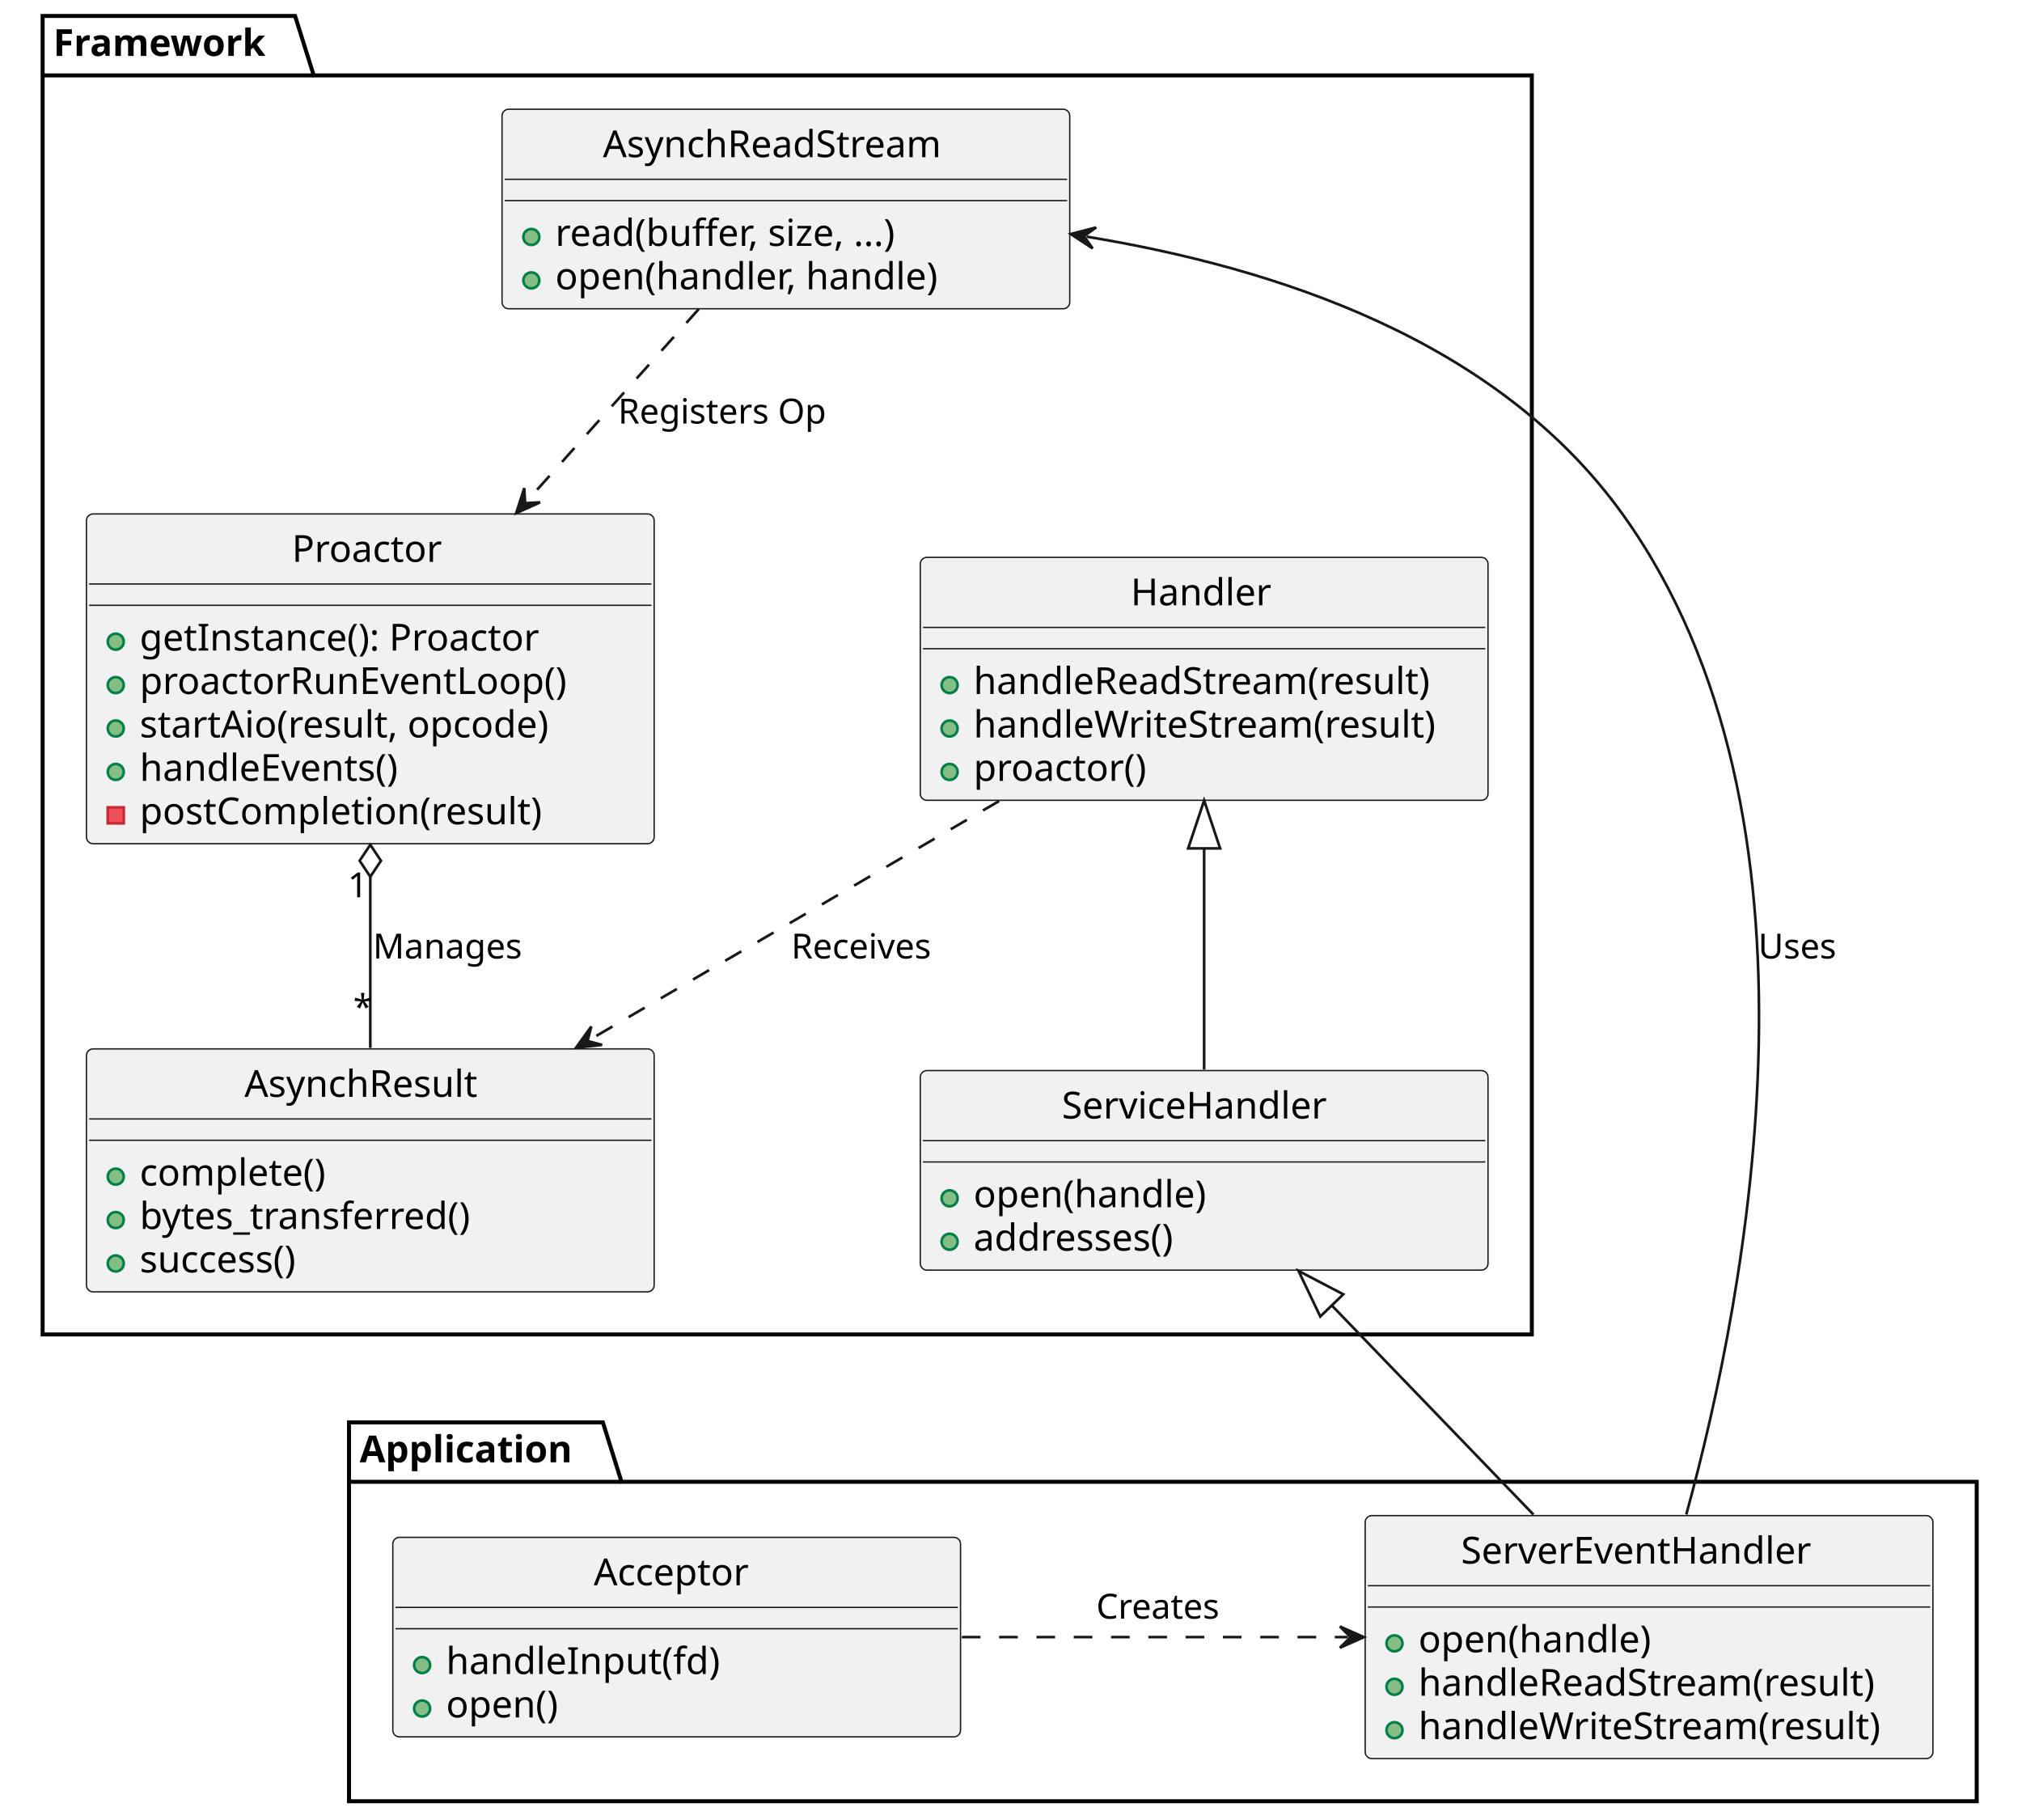
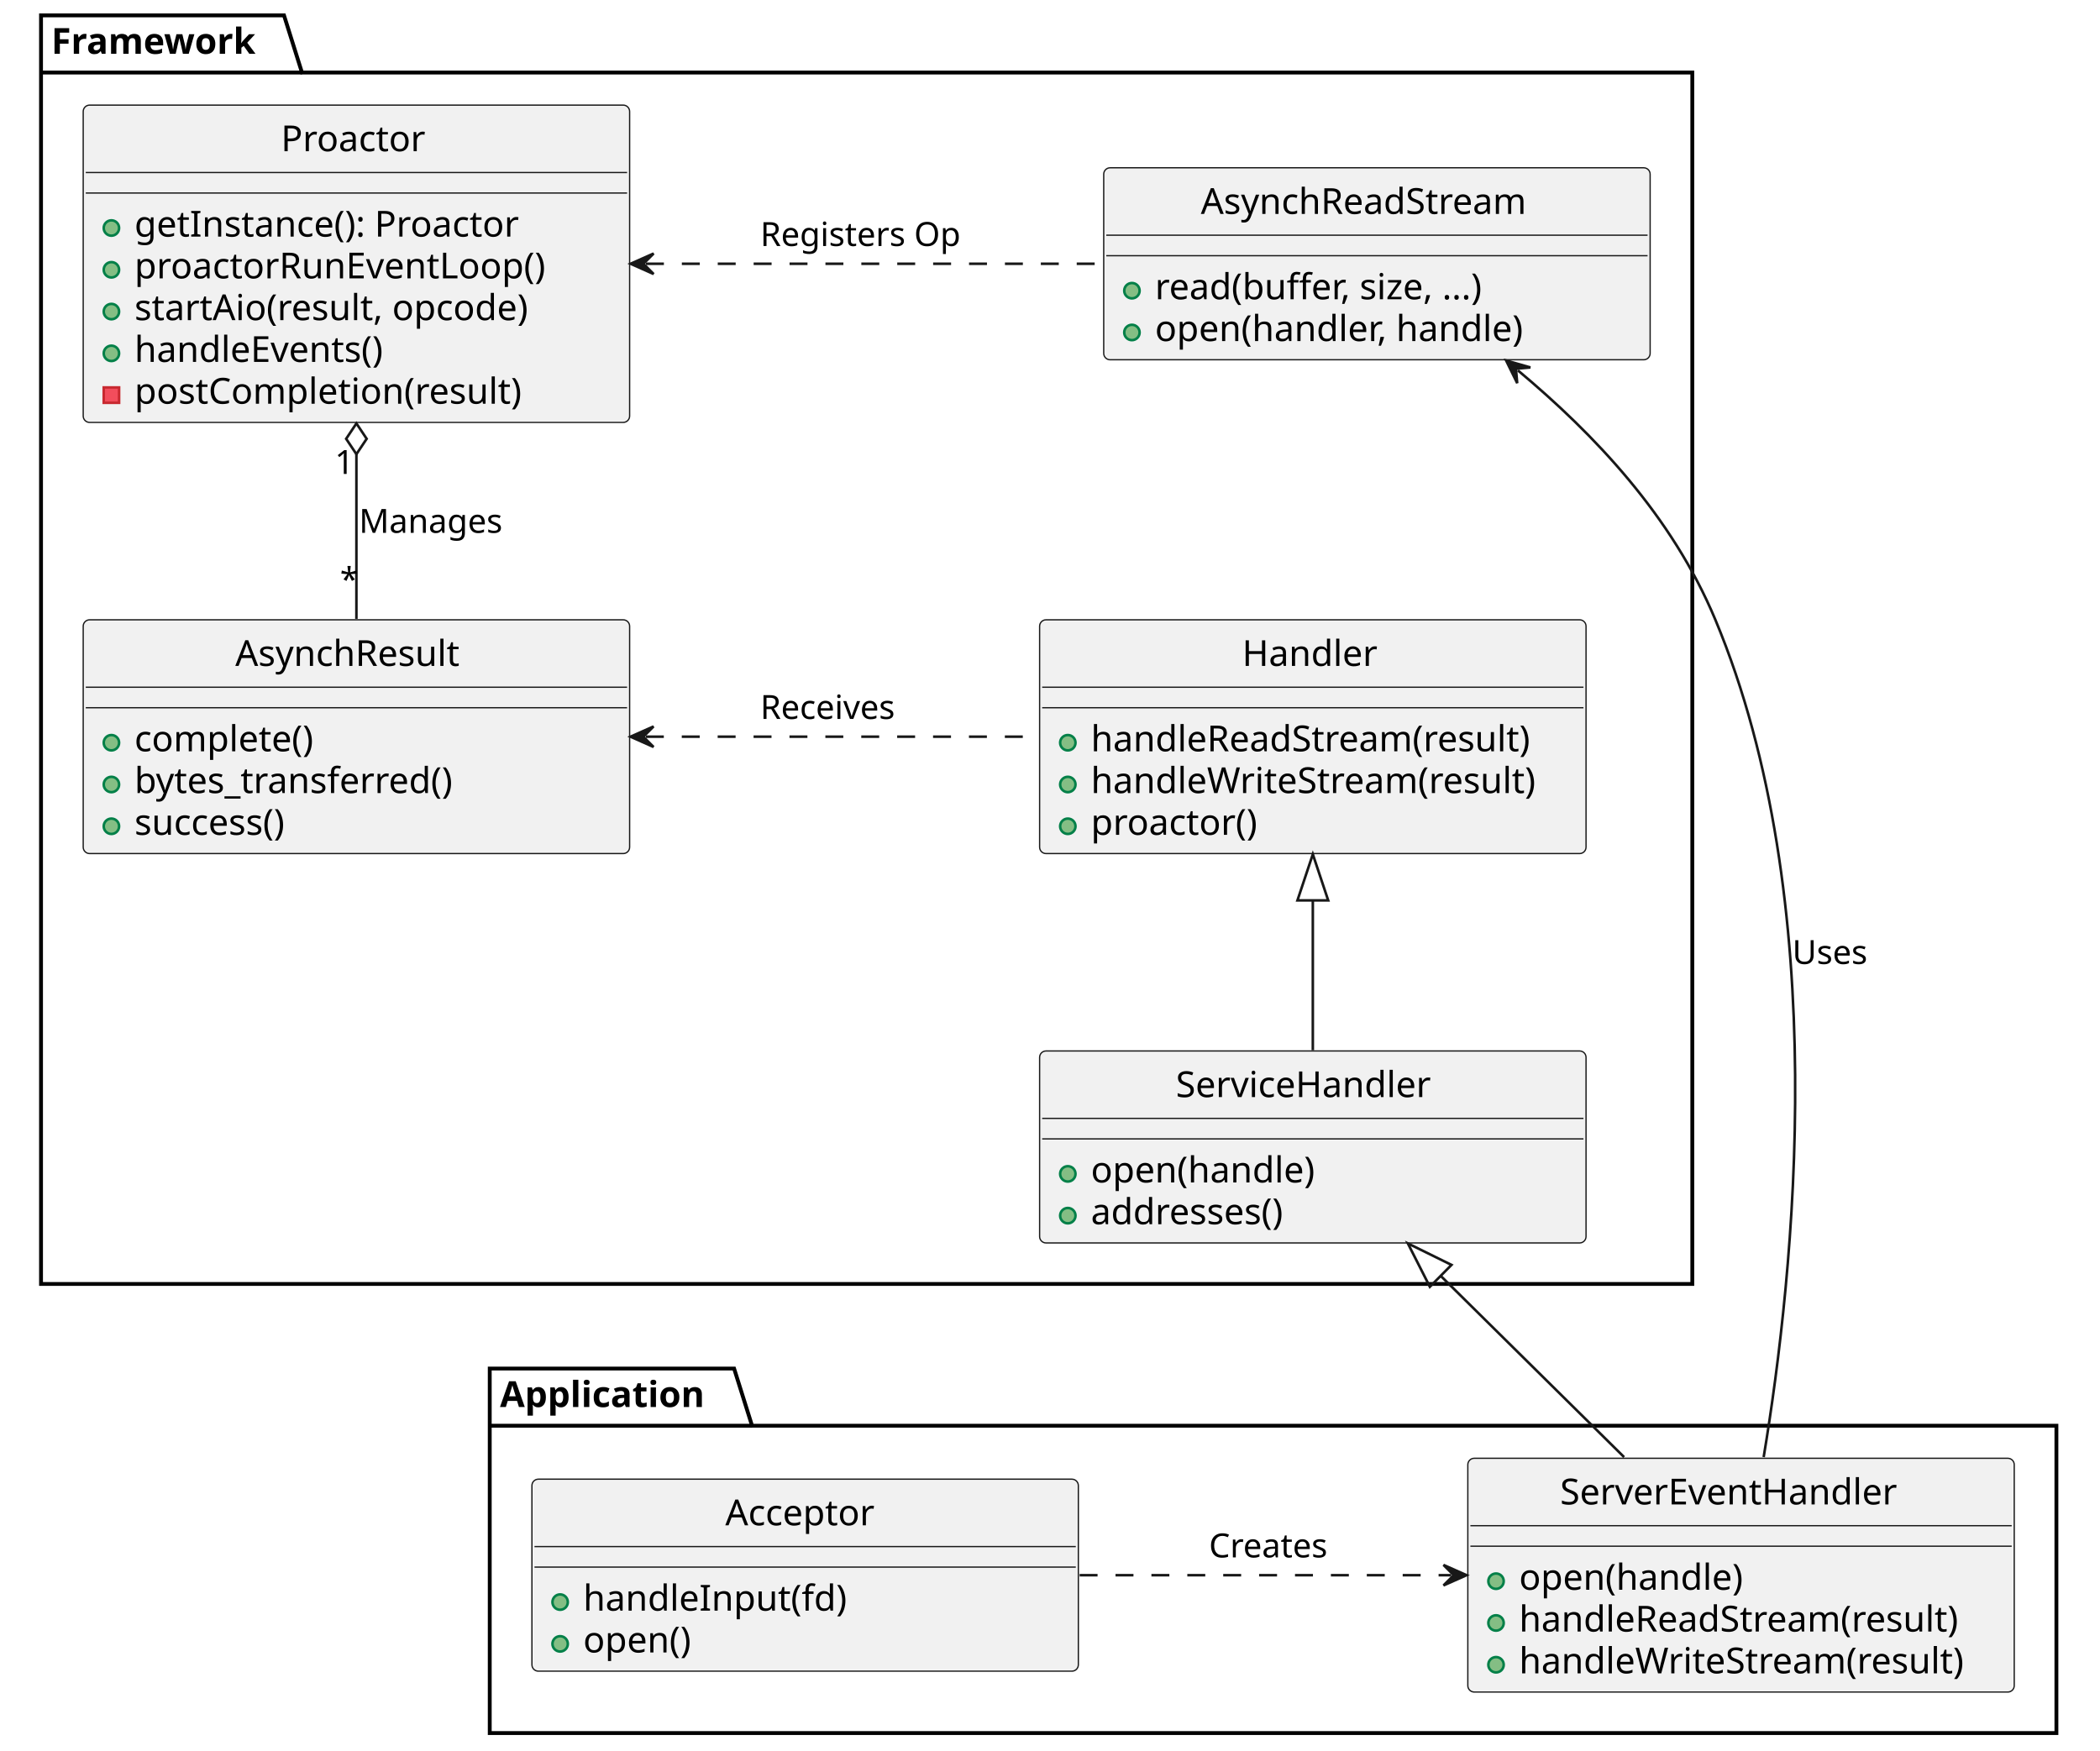
- <svg xmlns="http://www.w3.org/2000/svg" contentStyleType="text/css" data-diagram-type="CLASS" height="683px" preserveAspectRatio="none" style="width:759px;height:683px;background:#FFFFFF;" version="1.1" viewBox="0 0 759 683" width="759px" zoomAndPan="magnify">
+ <svg xmlns="http://www.w3.org/2000/svg" contentStyleType="text/css" data-diagram-type="CLASS" height="683px" preserveAspectRatio="none" style="width:819px;height:683px;background:#FFFFFF;" version="1.1" viewBox="0 0 819 683" width="819px" zoomAndPan="magnify">
  <defs />
  <g>
    <g class="cluster" data-qualified-name="Framework" data-source-line="10" id="ent0002">
-       <polygon fill="none" points="16,6,110.765,6,117.765,28.297,575,28.297,575,500.86,16,500.86,16,6" style="stroke:#000000;stroke-width:1.5;" />
+       <polygon fill="none" points="16,6,110.765,6,117.765,28.297,660,28.297,660,500.86,16,500.86,16,6" style="stroke:#000000;stroke-width:1.5;" />
      <line style="stroke:#000000;stroke-width:1.5;" x1="16" x2="117.765" y1="28.297" y2="28.297" />
      <text fill="#000000" font-family="sans-serif" font-size="14" font-weight="bold" lengthAdjust="spacing" textLength="88.765" x="20" y="20.995">Framework</text>
    </g>
    <g class="cluster" data-qualified-name="Application" data-source-line="43" id="ent0008">
-       <polygon fill="none" points="131,533.86,226.298,533.86,233.298,556.157,742,556.157,742,676.05,131,676.05,131,533.86" style="stroke:#000000;stroke-width:1.5;" />
-       <line style="stroke:#000000;stroke-width:1.5;" x1="131" x2="233.298" y1="556.157" y2="556.157" />
-       <text fill="#000000" font-family="sans-serif" font-size="14" font-weight="bold" lengthAdjust="spacing" textLength="89.298" x="135" y="548.855">Application</text>
+       <polygon fill="none" points="191,533.86,286.298,533.86,293.298,556.157,802,556.157,802,676.05,191,676.05,191,533.86" style="stroke:#000000;stroke-width:1.5;" />
+       <line style="stroke:#000000;stroke-width:1.5;" x1="191" x2="293.298" y1="556.157" y2="556.157" />
+       <text fill="#000000" font-family="sans-serif" font-size="14" font-weight="bold" lengthAdjust="spacing" textLength="89.298" x="195" y="548.855">Application</text>
    </g>
    <g class="entity" data-qualified-name="Framework.Proactor" data-source-line="11" id="ent0003">
-       <rect fill="#F1F1F1" height="123.781" rx="2.5" ry="2.5" style="stroke:#181818;stroke-width:0.5;" width="213.106" x="32.45" y="192.89" />
-       <text fill="#000000" font-family="sans-serif" font-size="14" lengthAdjust="spacing" textLength="58.851" x="109.578" y="210.885">Proactor</text>
-       <line style="stroke:#181818;stroke-width:0.5;" x1="33.45" x2="244.556" y1="219.187" y2="219.187" />
-       <line style="stroke:#181818;stroke-width:0.5;" x1="33.45" x2="244.556" y1="227.187" y2="227.187" />
+       <rect fill="#F1F1F1" height="123.781" rx="2.5" ry="2.5" style="stroke:#181818;stroke-width:0.5;" width="213.106" x="32.45" y="41" />
+       <text fill="#000000" font-family="sans-serif" font-size="14" lengthAdjust="spacing" textLength="58.851" x="109.578" y="58.995">Proactor</text>
+       <line style="stroke:#181818;stroke-width:0.5;" x1="33.45" x2="244.556" y1="67.297" y2="67.297" />
+       <line style="stroke:#181818;stroke-width:0.5;" x1="33.45" x2="244.556" y1="75.297" y2="75.297" />
      <g data-visibility-modifier="PUBLIC_METHOD">
-         <ellipse cx="43.45" cy="240.835" fill="#84BE84" rx="3" ry="3" style="stroke:#038048;stroke-width:1;" />
+         <ellipse cx="43.45" cy="88.945" fill="#84BE84" rx="3" ry="3" style="stroke:#038048;stroke-width:1;" />
      </g>
-       <text fill="#000000" font-family="sans-serif" font-size="14" lengthAdjust="spacing" textLength="161.478" x="52.45" y="244.182">getInstance(): Proactor</text>
+       <text fill="#000000" font-family="sans-serif" font-size="14" lengthAdjust="spacing" textLength="161.478" x="52.45" y="92.292">getInstance(): Proactor</text>
      <g data-visibility-modifier="PUBLIC_METHOD">
-         <ellipse cx="43.45" cy="257.132" fill="#84BE84" rx="3" ry="3" style="stroke:#038048;stroke-width:1;" />
+         <ellipse cx="43.45" cy="105.242" fill="#84BE84" rx="3" ry="3" style="stroke:#038048;stroke-width:1;" />
      </g>
-       <text fill="#000000" font-family="sans-serif" font-size="14" lengthAdjust="spacing" textLength="171.616" x="52.45" y="260.479">proactorRunEventLoop()</text>
+       <text fill="#000000" font-family="sans-serif" font-size="14" lengthAdjust="spacing" textLength="171.616" x="52.45" y="108.589">proactorRunEventLoop()</text>
      <g data-visibility-modifier="PUBLIC_METHOD">
-         <ellipse cx="43.45" cy="273.429" fill="#84BE84" rx="3" ry="3" style="stroke:#038048;stroke-width:1;" />
+         <ellipse cx="43.45" cy="121.539" fill="#84BE84" rx="3" ry="3" style="stroke:#038048;stroke-width:1;" />
      </g>
-       <text fill="#000000" font-family="sans-serif" font-size="14" lengthAdjust="spacing" textLength="165.594" x="52.45" y="276.776">startAio(result, opcode)</text>
+       <text fill="#000000" font-family="sans-serif" font-size="14" lengthAdjust="spacing" textLength="165.594" x="52.45" y="124.886">startAio(result, opcode)</text>
      <g data-visibility-modifier="PUBLIC_METHOD">
-         <ellipse cx="43.45" cy="289.726" fill="#84BE84" rx="3" ry="3" style="stroke:#038048;stroke-width:1;" />
+         <ellipse cx="43.45" cy="137.836" fill="#84BE84" rx="3" ry="3" style="stroke:#038048;stroke-width:1;" />
      </g>
-       <text fill="#000000" font-family="sans-serif" font-size="14" lengthAdjust="spacing" textLength="106.039" x="52.45" y="293.073">handleEvents()</text>
+       <text fill="#000000" font-family="sans-serif" font-size="14" lengthAdjust="spacing" textLength="106.039" x="52.45" y="141.183">handleEvents()</text>
      <g data-visibility-modifier="PRIVATE_METHOD">
-         <rect fill="#F24D5C" height="6" style="stroke:#C82930;stroke-width:1;" width="6" x="40.45" y="303.023" />
+         <rect fill="#F24D5C" height="6" style="stroke:#C82930;stroke-width:1;" width="6" x="40.45" y="151.133" />
      </g>
-       <text fill="#000000" font-family="sans-serif" font-size="14" lengthAdjust="spacing" textLength="161.26" x="52.45" y="309.37">postCompletion(result)</text>
+       <text fill="#000000" font-family="sans-serif" font-size="14" lengthAdjust="spacing" textLength="161.26" x="52.45" y="157.48">postCompletion(result)</text>
    </g>
    <g class="entity" data-qualified-name="Framework.Handler" data-source-line="19" id="ent0004">
-       <rect fill="#F1F1F1" height="91.188" rx="2.5" ry="2.5" style="stroke:#181818;stroke-width:0.5;" width="213.106" x="345.45" y="209.19" />
-       <text fill="#000000" font-family="sans-serif" font-size="14" lengthAdjust="spacing" textLength="55.125" x="424.441" y="227.185">Handler</text>
-       <line style="stroke:#181818;stroke-width:0.5;" x1="346.45" x2="557.556" y1="235.487" y2="235.487" />
-       <line style="stroke:#181818;stroke-width:0.5;" x1="346.45" x2="557.556" y1="243.487" y2="243.487" />
+       <rect fill="#F1F1F1" height="91.188" rx="2.5" ry="2.5" style="stroke:#181818;stroke-width:0.5;" width="213.106" x="405.45" y="241.78" />
+       <text fill="#000000" font-family="sans-serif" font-size="14" lengthAdjust="spacing" textLength="55.125" x="484.441" y="259.775">Handler</text>
+       <line style="stroke:#181818;stroke-width:0.5;" x1="406.45" x2="617.556" y1="268.077" y2="268.077" />
+       <line style="stroke:#181818;stroke-width:0.5;" x1="406.45" x2="617.556" y1="276.077" y2="276.077" />
      <g data-visibility-modifier="PUBLIC_METHOD">
-         <ellipse cx="356.45" cy="257.135" fill="#84BE84" rx="3" ry="3" style="stroke:#038048;stroke-width:1;" />
+         <ellipse cx="416.45" cy="289.725" fill="#84BE84" rx="3" ry="3" style="stroke:#038048;stroke-width:1;" />
      </g>
-       <text fill="#000000" font-family="sans-serif" font-size="14" lengthAdjust="spacing" textLength="185.322" x="365.45" y="260.482">handleReadStream(result)</text>
+       <text fill="#000000" font-family="sans-serif" font-size="14" lengthAdjust="spacing" textLength="185.322" x="425.45" y="293.072">handleReadStream(result)</text>
      <g data-visibility-modifier="PUBLIC_METHOD">
-         <ellipse cx="356.45" cy="273.432" fill="#84BE84" rx="3" ry="3" style="stroke:#038048;stroke-width:1;" />
+         <ellipse cx="416.45" cy="306.022" fill="#84BE84" rx="3" ry="3" style="stroke:#038048;stroke-width:1;" />
      </g>
-       <text fill="#000000" font-family="sans-serif" font-size="14" lengthAdjust="spacing" textLength="187.106" x="365.45" y="276.779">handleWriteStream(result)</text>
+       <text fill="#000000" font-family="sans-serif" font-size="14" lengthAdjust="spacing" textLength="187.106" x="425.45" y="309.369">handleWriteStream(result)</text>
      <g data-visibility-modifier="PUBLIC_METHOD">
-         <ellipse cx="356.45" cy="289.729" fill="#84BE84" rx="3" ry="3" style="stroke:#038048;stroke-width:1;" />
+         <ellipse cx="416.45" cy="322.319" fill="#84BE84" rx="3" ry="3" style="stroke:#038048;stroke-width:1;" />
      </g>
-       <text fill="#000000" font-family="sans-serif" font-size="14" lengthAdjust="spacing" textLength="70.219" x="365.45" y="293.076">proactor()</text>
+       <text fill="#000000" font-family="sans-serif" font-size="14" lengthAdjust="spacing" textLength="70.219" x="425.45" y="325.666">proactor()</text>
    </g>
    <g class="entity" data-qualified-name="Framework.ServiceHandler" data-source-line="25" id="ent0005">
-       <rect fill="#F1F1F1" height="74.891" rx="2.5" ry="2.5" style="stroke:#181818;stroke-width:0.5;" width="213.106" x="345.45" y="401.82" />
-       <text fill="#000000" font-family="sans-serif" font-size="14" lengthAdjust="spacing" textLength="106.866" x="398.57" y="419.815">ServiceHandler</text>
-       <line style="stroke:#181818;stroke-width:0.5;" x1="346.45" x2="557.556" y1="428.117" y2="428.117" />
-       <line style="stroke:#181818;stroke-width:0.5;" x1="346.45" x2="557.556" y1="436.117" y2="436.117" />
+       <rect fill="#F1F1F1" height="74.891" rx="2.5" ry="2.5" style="stroke:#181818;stroke-width:0.5;" width="213.106" x="405.45" y="409.97" />
+       <text fill="#000000" font-family="sans-serif" font-size="14" lengthAdjust="spacing" textLength="106.866" x="458.57" y="427.965">ServiceHandler</text>
+       <line style="stroke:#181818;stroke-width:0.5;" x1="406.45" x2="617.556" y1="436.267" y2="436.267" />
+       <line style="stroke:#181818;stroke-width:0.5;" x1="406.45" x2="617.556" y1="444.267" y2="444.267" />
      <g data-visibility-modifier="PUBLIC_METHOD">
-         <ellipse cx="356.45" cy="449.765" fill="#84BE84" rx="3" ry="3" style="stroke:#038048;stroke-width:1;" />
+         <ellipse cx="416.45" cy="457.915" fill="#84BE84" rx="3" ry="3" style="stroke:#038048;stroke-width:1;" />
      </g>
-       <text fill="#000000" font-family="sans-serif" font-size="14" lengthAdjust="spacing" textLength="93.577" x="365.45" y="453.112">open(handle)</text>
+       <text fill="#000000" font-family="sans-serif" font-size="14" lengthAdjust="spacing" textLength="93.577" x="425.45" y="461.262">open(handle)</text>
      <g data-visibility-modifier="PUBLIC_METHOD">
-         <ellipse cx="356.45" cy="466.062" fill="#84BE84" rx="3" ry="3" style="stroke:#038048;stroke-width:1;" />
+         <ellipse cx="416.45" cy="474.212" fill="#84BE84" rx="3" ry="3" style="stroke:#038048;stroke-width:1;" />
      </g>
-       <text fill="#000000" font-family="sans-serif" font-size="14" lengthAdjust="spacing" textLength="82.141" x="365.45" y="469.409">addresses()</text>
+       <text fill="#000000" font-family="sans-serif" font-size="14" lengthAdjust="spacing" textLength="82.141" x="425.45" y="477.559">addresses()</text>
    </g>
    <g class="entity" data-qualified-name="Framework.AsynchResult" data-source-line="30" id="ent0006">
-       <rect fill="#F1F1F1" height="91.188" rx="2.5" ry="2.5" style="stroke:#181818;stroke-width:0.5;" width="213.106" x="32.45" y="393.68" />
-       <text fill="#000000" font-family="sans-serif" font-size="14" lengthAdjust="spacing" textLength="94.486" x="91.76" y="411.675">AsynchResult</text>
-       <line style="stroke:#181818;stroke-width:0.5;" x1="33.45" x2="244.556" y1="419.977" y2="419.977" />
-       <line style="stroke:#181818;stroke-width:0.5;" x1="33.45" x2="244.556" y1="427.977" y2="427.977" />
+       <rect fill="#F1F1F1" height="91.188" rx="2.5" ry="2.5" style="stroke:#181818;stroke-width:0.5;" width="213.106" x="32.45" y="241.78" />
+       <text fill="#000000" font-family="sans-serif" font-size="14" lengthAdjust="spacing" textLength="94.486" x="91.76" y="259.775">AsynchResult</text>
+       <line style="stroke:#181818;stroke-width:0.5;" x1="33.45" x2="244.556" y1="268.077" y2="268.077" />
+       <line style="stroke:#181818;stroke-width:0.5;" x1="33.45" x2="244.556" y1="276.077" y2="276.077" />
      <g data-visibility-modifier="PUBLIC_METHOD">
-         <ellipse cx="43.45" cy="441.625" fill="#84BE84" rx="3" ry="3" style="stroke:#038048;stroke-width:1;" />
+         <ellipse cx="43.45" cy="289.725" fill="#84BE84" rx="3" ry="3" style="stroke:#038048;stroke-width:1;" />
      </g>
-       <text fill="#000000" font-family="sans-serif" font-size="14" lengthAdjust="spacing" textLength="76.316" x="52.45" y="444.972">complete()</text>
+       <text fill="#000000" font-family="sans-serif" font-size="14" lengthAdjust="spacing" textLength="76.316" x="52.45" y="293.072">complete()</text>
      <g data-visibility-modifier="PUBLIC_METHOD">
-         <ellipse cx="43.45" cy="457.922" fill="#84BE84" rx="3" ry="3" style="stroke:#038048;stroke-width:1;" />
+         <ellipse cx="43.45" cy="306.022" fill="#84BE84" rx="3" ry="3" style="stroke:#038048;stroke-width:1;" />
      </g>
-       <text fill="#000000" font-family="sans-serif" font-size="14" lengthAdjust="spacing" textLength="135.037" x="52.45" y="461.269">bytes_transferred()</text>
+       <text fill="#000000" font-family="sans-serif" font-size="14" lengthAdjust="spacing" textLength="135.037" x="52.45" y="309.369">bytes_transferred()</text>
      <g data-visibility-modifier="PUBLIC_METHOD">
-         <ellipse cx="43.45" cy="474.219" fill="#84BE84" rx="3" ry="3" style="stroke:#038048;stroke-width:1;" />
+         <ellipse cx="43.45" cy="322.319" fill="#84BE84" rx="3" ry="3" style="stroke:#038048;stroke-width:1;" />
      </g>
-       <text fill="#000000" font-family="sans-serif" font-size="14" lengthAdjust="spacing" textLength="65.686" x="52.45" y="477.566">success()</text>
+       <text fill="#000000" font-family="sans-serif" font-size="14" lengthAdjust="spacing" textLength="65.686" x="52.45" y="325.666">success()</text>
    </g>
    <g class="entity" data-qualified-name="Framework.AsynchReadStream" data-source-line="36" id="ent0007">
-       <rect fill="#F1F1F1" height="74.891" rx="2.5" ry="2.5" style="stroke:#181818;stroke-width:0.5;" width="213.106" x="188.45" y="41" />
-       <text fill="#000000" font-family="sans-serif" font-size="14" lengthAdjust="spacing" textLength="137.368" x="226.319" y="58.995">AsynchReadStream</text>
-       <line style="stroke:#181818;stroke-width:0.5;" x1="189.45" x2="400.556" y1="67.297" y2="67.297" />
-       <line style="stroke:#181818;stroke-width:0.5;" x1="189.45" x2="400.556" y1="75.297" y2="75.297" />
+       <rect fill="#F1F1F1" height="74.891" rx="2.5" ry="2.5" style="stroke:#181818;stroke-width:0.5;" width="213.106" x="430.45" y="65.45" />
+       <text fill="#000000" font-family="sans-serif" font-size="14" lengthAdjust="spacing" textLength="137.368" x="468.319" y="83.445">AsynchReadStream</text>
+       <line style="stroke:#181818;stroke-width:0.5;" x1="431.45" x2="642.556" y1="91.747" y2="91.747" />
+       <line style="stroke:#181818;stroke-width:0.5;" x1="431.45" x2="642.556" y1="99.747" y2="99.747" />
      <g data-visibility-modifier="PUBLIC_METHOD">
-         <ellipse cx="199.45" cy="88.945" fill="#84BE84" rx="3" ry="3" style="stroke:#038048;stroke-width:1;" />
+         <ellipse cx="441.45" cy="113.395" fill="#84BE84" rx="3" ry="3" style="stroke:#038048;stroke-width:1;" />
      </g>
-       <text fill="#000000" font-family="sans-serif" font-size="14" lengthAdjust="spacing" textLength="143.042" x="208.45" y="92.292">read(buffer, size, ...)</text>
+       <text fill="#000000" font-family="sans-serif" font-size="14" lengthAdjust="spacing" textLength="143.042" x="450.45" y="116.742">read(buffer, size, ...)</text>
      <g data-visibility-modifier="PUBLIC_METHOD">
-         <ellipse cx="199.45" cy="105.242" fill="#84BE84" rx="3" ry="3" style="stroke:#038048;stroke-width:1;" />
+         <ellipse cx="441.45" cy="129.692" fill="#84BE84" rx="3" ry="3" style="stroke:#038048;stroke-width:1;" />
      </g>
-       <text fill="#000000" font-family="sans-serif" font-size="14" lengthAdjust="spacing" textLength="155.948" x="208.45" y="108.589">open(handler, handle)</text>
+       <text fill="#000000" font-family="sans-serif" font-size="14" lengthAdjust="spacing" textLength="155.948" x="450.45" y="133.039">open(handler, handle)</text>
    </g>
    <g class="entity" data-qualified-name="Application.Acceptor" data-source-line="44" id="ent0009">
-       <rect fill="#F1F1F1" height="74.891" rx="2.5" ry="2.5" style="stroke:#181818;stroke-width:0.5;" width="213.106" x="147.45" y="577.01" />
-       <text fill="#000000" font-family="sans-serif" font-size="14" lengthAdjust="spacing" textLength="62.282" x="222.862" y="595.005">Acceptor</text>
-       <line style="stroke:#181818;stroke-width:0.5;" x1="148.45" x2="359.556" y1="603.307" y2="603.307" />
-       <line style="stroke:#181818;stroke-width:0.5;" x1="148.45" x2="359.556" y1="611.307" y2="611.307" />
+       <rect fill="#F1F1F1" height="74.891" rx="2.5" ry="2.5" style="stroke:#181818;stroke-width:0.5;" width="213.106" x="207.45" y="577.01" />
+       <text fill="#000000" font-family="sans-serif" font-size="14" lengthAdjust="spacing" textLength="62.282" x="282.862" y="595.005">Acceptor</text>
+       <line style="stroke:#181818;stroke-width:0.5;" x1="208.45" x2="419.556" y1="603.307" y2="603.307" />
+       <line style="stroke:#181818;stroke-width:0.5;" x1="208.45" x2="419.556" y1="611.307" y2="611.307" />
      <g data-visibility-modifier="PUBLIC_METHOD">
-         <ellipse cx="158.45" cy="624.955" fill="#84BE84" rx="3" ry="3" style="stroke:#038048;stroke-width:1;" />
+         <ellipse cx="218.45" cy="624.955" fill="#84BE84" rx="3" ry="3" style="stroke:#038048;stroke-width:1;" />
      </g>
-       <text fill="#000000" font-family="sans-serif" font-size="14" lengthAdjust="spacing" textLength="108.705" x="167.45" y="628.302">handleInput(fd)</text>
+       <text fill="#000000" font-family="sans-serif" font-size="14" lengthAdjust="spacing" textLength="108.705" x="227.45" y="628.302">handleInput(fd)</text>
      <g data-visibility-modifier="PUBLIC_METHOD">
-         <ellipse cx="158.45" cy="641.252" fill="#84BE84" rx="3" ry="3" style="stroke:#038048;stroke-width:1;" />
+         <ellipse cx="218.45" cy="641.252" fill="#84BE84" rx="3" ry="3" style="stroke:#038048;stroke-width:1;" />
      </g>
-       <text fill="#000000" font-family="sans-serif" font-size="14" lengthAdjust="spacing" textLength="45.862" x="167.45" y="644.599">open()</text>
+       <text fill="#000000" font-family="sans-serif" font-size="14" lengthAdjust="spacing" textLength="45.862" x="227.45" y="644.599">open()</text>
    </g>
    <g class="entity" data-qualified-name="Application.ServerEventHandler" data-source-line="49" id="ent0010">
-       <rect fill="#F1F1F1" height="91.188" rx="2.5" ry="2.5" style="stroke:#181818;stroke-width:0.5;" width="213.106" x="512.45" y="568.86" />
-       <text fill="#000000" font-family="sans-serif" font-size="14" lengthAdjust="spacing" textLength="141.142" x="548.432" y="586.855">ServerEventHandler</text>
-       <line style="stroke:#181818;stroke-width:0.5;" x1="513.45" x2="724.556" y1="595.157" y2="595.157" />
-       <line style="stroke:#181818;stroke-width:0.5;" x1="513.45" x2="724.556" y1="603.157" y2="603.157" />
+       <rect fill="#F1F1F1" height="91.188" rx="2.5" ry="2.5" style="stroke:#181818;stroke-width:0.5;" width="213.106" x="572.45" y="568.86" />
+       <text fill="#000000" font-family="sans-serif" font-size="14" lengthAdjust="spacing" textLength="141.142" x="608.432" y="586.855">ServerEventHandler</text>
+       <line style="stroke:#181818;stroke-width:0.5;" x1="573.45" x2="784.556" y1="595.157" y2="595.157" />
+       <line style="stroke:#181818;stroke-width:0.5;" x1="573.45" x2="784.556" y1="603.157" y2="603.157" />
      <g data-visibility-modifier="PUBLIC_METHOD">
-         <ellipse cx="523.45" cy="616.805" fill="#84BE84" rx="3" ry="3" style="stroke:#038048;stroke-width:1;" />
+         <ellipse cx="583.45" cy="616.805" fill="#84BE84" rx="3" ry="3" style="stroke:#038048;stroke-width:1;" />
      </g>
-       <text fill="#000000" font-family="sans-serif" font-size="14" lengthAdjust="spacing" textLength="93.577" x="532.45" y="620.152">open(handle)</text>
+       <text fill="#000000" font-family="sans-serif" font-size="14" lengthAdjust="spacing" textLength="93.577" x="592.45" y="620.152">open(handle)</text>
      <g data-visibility-modifier="PUBLIC_METHOD">
-         <ellipse cx="523.45" cy="633.102" fill="#84BE84" rx="3" ry="3" style="stroke:#038048;stroke-width:1;" />
+         <ellipse cx="583.45" cy="633.102" fill="#84BE84" rx="3" ry="3" style="stroke:#038048;stroke-width:1;" />
      </g>
-       <text fill="#000000" font-family="sans-serif" font-size="14" lengthAdjust="spacing" textLength="185.322" x="532.45" y="636.449">handleReadStream(result)</text>
+       <text fill="#000000" font-family="sans-serif" font-size="14" lengthAdjust="spacing" textLength="185.322" x="592.45" y="636.449">handleReadStream(result)</text>
      <g data-visibility-modifier="PUBLIC_METHOD">
-         <ellipse cx="523.45" cy="649.399" fill="#84BE84" rx="3" ry="3" style="stroke:#038048;stroke-width:1;" />
+         <ellipse cx="583.45" cy="649.399" fill="#84BE84" rx="3" ry="3" style="stroke:#038048;stroke-width:1;" />
      </g>
-       <text fill="#000000" font-family="sans-serif" font-size="14" lengthAdjust="spacing" textLength="187.106" x="532.45" y="652.746">handleWriteStream(result)</text>
+       <text fill="#000000" font-family="sans-serif" font-size="14" lengthAdjust="spacing" textLength="187.106" x="592.45" y="652.746">handleWriteStream(result)</text>
    </g>
    <g class="link" data-entity-1="ent0004" data-entity-2="ent0005" data-link-type="extension" data-source-line="57" id="lnk11">
-       <path codeLine="57" d="M452,318.43 C452,349.45 452,372.29 452,401.45" fill="none" id="Handler-backto-ServiceHandler" style="stroke:#181818;stroke-width:1;" />
-       <polygon fill="none" points="452,300.43,446,318.43,458,318.43,452,300.43" style="stroke:#181818;stroke-width:1;" />
+       <path codeLine="57" d="M512,351.24 C512,375.43 512,386.89 512,409.7" fill="none" id="Handler-backto-ServiceHandler" style="stroke:#181818;stroke-width:1;" />
+       <polygon fill="none" points="512,333.24,506,351.24,518,351.24,512,333.24" style="stroke:#181818;stroke-width:1;" />
    </g>
    <g class="link" data-entity-1="ent0005" data-entity-2="ent0010" data-link-type="extension" data-source-line="58" id="lnk12">
-       <path codeLine="58" d="M499.913,489.959 C525.663,516.669 548.19,540.02 575.62,568.47" fill="none" id="ServiceHandler-backto-ServerEventHandler" style="stroke:#181818;stroke-width:1;" />
-       <polygon fill="none" points="487.42,477,495.593,494.123,504.233,485.794,487.42,477" style="stroke:#181818;stroke-width:1;" />
+       <path codeLine="58" d="M561.862,497.693 C586.752,522.293 606.91,542.21 633.4,568.4" fill="none" id="ServiceHandler-backto-ServerEventHandler" style="stroke:#181818;stroke-width:1;" />
+       <polygon fill="none" points="549.06,485.04,557.645,501.961,566.08,493.426,549.06,485.04" style="stroke:#181818;stroke-width:1;" />
    </g>
    <g class="link" data-entity-1="ent0003" data-entity-2="ent0006" data-link-type="aggregation" data-source-line="60" id="lnk13">
-       <path codeLine="60" d="M139,329.06 C139,354.01 139,370.33 139,393.31" fill="none" id="Proactor-backto-AsynchResult" style="stroke:#181818;stroke-width:1;" />
-       <polygon fill="none" points="139,317.06,135,323.06,139,329.06,143,323.06,139,317.06" style="stroke:#181818;stroke-width:1;" />
-       <text fill="#000000" font-family="sans-serif" font-size="13" lengthAdjust="spacing" textLength="58.411" x="140" y="359.747">Manages</text>
-       <text fill="#000000" font-family="sans-serif" font-size="13" lengthAdjust="spacing" textLength="8.271" x="130.577" y="336.766">1</text>
-       <text fill="#000000" font-family="sans-serif" font-size="13" lengthAdjust="spacing" textLength="6.5" x="132.596" y="382.534">*</text>
+       <path codeLine="60" d="M139,177.17 C139,202.12 139,218.44 139,241.42" fill="none" id="Proactor-backto-AsynchResult" style="stroke:#181818;stroke-width:1;" />
+       <polygon fill="none" points="139,165.17,135,171.17,139,177.17,143,171.17,139,165.17" style="stroke:#181818;stroke-width:1;" />
+       <text fill="#000000" font-family="sans-serif" font-size="13" lengthAdjust="spacing" textLength="58.411" x="140" y="207.847">Manages</text>
+       <text fill="#000000" font-family="sans-serif" font-size="13" lengthAdjust="spacing" textLength="8.271" x="130.577" y="184.876">1</text>
+       <text fill="#000000" font-family="sans-serif" font-size="13" lengthAdjust="spacing" textLength="6.5" x="132.596" y="230.646">*</text>
    </g>
-     <g class="link" data-entity-1="ent0004" data-entity-2="ent0006" data-link-type="dependency" data-source-line="61" id="lnk14">
-       <path codeLine="61" d="M375.03,300.66 C326.7,328.84 269.774,362.029 221.394,390.228" fill="none" id="Handler-to-AsynchResult" style="stroke:#181818;stroke-width:1;stroke-dasharray:7,7;" />
-       <polygon fill="#181818" points="216.21,393.25,226,392.173,220.53,390.732,221.971,385.262,216.21,393.25" style="stroke:#181818;stroke-width:1;" />
-       <text fill="#000000" font-family="sans-serif" font-size="13" lengthAdjust="spacing" textLength="58.252" x="297" y="359.747">Receives</text>
+     <g class="link" data-entity-1="ent0006" data-entity-2="ent0004" data-link-type="dependency" data-source-line="61" id="lnk15">
+       <path codeLine="61" d="M251.89,287.38 C301.83,287.38 355.15,287.38 405.1,287.38" fill="none" id="AsynchResult-backto-Handler" style="stroke:#181818;stroke-width:1;stroke-dasharray:7,7;" />
+       <polygon fill="#181818" points="245.89,287.38,254.89,291.38,250.89,287.38,254.89,283.38,245.89,287.38" style="stroke:#181818;stroke-width:1;" />
+       <text fill="#000000" font-family="sans-serif" font-size="13" lengthAdjust="spacing" textLength="58.252" x="296.5" y="280.447">Receives</text>
    </g>
-     <g class="link" data-entity-1="ent0010" data-entity-2="ent0007" data-link-type="dependency" data-source-line="63" id="lnk15">
-       <path codeLine="63" d="M632.98,568.43 C655.77,485.43 690.71,306.4 609,192.89 C561.84,127.39 479,100.557 407.85,88.817" fill="none" id="ServerEventHandler-to-AsynchReadStream" style="stroke:#181818;stroke-width:1;" />
-       <polygon fill="#181818" points="401.93,87.84,410.159,93.252,406.863,88.654,411.461,85.359,401.93,87.84" style="stroke:#181818;stroke-width:1;" />
-       <text fill="#000000" font-family="sans-serif" font-size="13" lengthAdjust="spacing" textLength="31.059" x="660" y="359.747">Uses</text>
+     <g class="link" data-entity-1="ent0010" data-entity-2="ent0007" data-link-type="dependency" data-source-line="63" id="lnk16">
+       <path codeLine="63" d="M687.83,568.39 C699.81,496.23 714.85,351.7 669,241.78 C652.03,201.11 621.66,169.332 591.98,144.482" fill="none" id="ServerEventHandler-to-AsynchReadStream" style="stroke:#181818;stroke-width:1;" />
+       <polygon fill="#181818" points="587.38,140.63,591.713,149.475,591.214,143.84,596.848,143.341,587.38,140.63" style="stroke:#181818;stroke-width:1;" />
+       <text fill="#000000" font-family="sans-serif" font-size="13" lengthAdjust="spacing" textLength="31.059" x="699" y="376.037">Uses</text>
    </g>
-     <g class="link" data-entity-1="ent0007" data-entity-2="ent0003" data-link-type="dependency" data-source-line="64" id="lnk16">
-       <path codeLine="64" d="M262.3,115.99 C242.46,138.16 220.651,162.539 197.771,188.109" fill="none" id="AsynchReadStream-to-Proactor" style="stroke:#181818;stroke-width:1;stroke-dasharray:7,7;" />
-       <polygon fill="#181818" points="193.77,192.58,202.752,188.54,197.104,188.854,196.791,183.206,193.77,192.58" style="stroke:#181818;stroke-width:1;" />
-       <text fill="#000000" font-family="sans-serif" font-size="13" lengthAdjust="spacing" textLength="83.497" x="232" y="158.957">Registers Op</text>
+     <g class="link" data-entity-1="ent0003" data-entity-2="ent0007" data-link-type="dependency" data-source-line="64" id="lnk18">
+       <path codeLine="64" d="M251.92,102.89 C309.02,102.89 373.1,102.89 430.18,102.89" fill="none" id="Proactor-backto-AsynchReadStream" style="stroke:#181818;stroke-width:1;stroke-dasharray:7,7;" />
+       <polygon fill="#181818" points="245.92,102.89,254.92,106.89,250.92,102.89,254.92,98.89,245.92,102.89" style="stroke:#181818;stroke-width:1;" />
+       <text fill="#000000" font-family="sans-serif" font-size="13" lengthAdjust="spacing" textLength="83.497" x="296.5" y="95.957">Registers Op</text>
    </g>
-     <g class="link" data-entity-1="ent0009" data-entity-2="ent0010" data-link-type="dependency" data-source-line="66" id="lnk17">
-       <path codeLine="66" d="M361.05,614.46 C408.59,614.46 458.42,614.46 505.96,614.46" fill="none" id="Acceptor-to-ServerEventHandler" style="stroke:#181818;stroke-width:1;stroke-dasharray:7,7;" />
-       <polygon fill="#181818" points="511.96,614.46,502.96,610.46,506.96,614.46,502.96,618.46,511.96,614.46" style="stroke:#181818;stroke-width:1;" />
-       <text fill="#000000" font-family="sans-serif" font-size="13" lengthAdjust="spacing" textLength="50.254" x="411.5" y="607.527">Creates</text>
+     <g class="link" data-entity-1="ent0009" data-entity-2="ent0010" data-link-type="dependency" data-source-line="66" id="lnk19">
+       <path codeLine="66" d="M421.05,614.46 C468.59,614.46 518.42,614.46 565.96,614.46" fill="none" id="Acceptor-to-ServerEventHandler" style="stroke:#181818;stroke-width:1;stroke-dasharray:7,7;" />
+       <polygon fill="#181818" points="571.96,614.46,562.96,610.46,566.96,614.46,562.96,618.46,571.96,614.46" style="stroke:#181818;stroke-width:1;" />
+       <text fill="#000000" font-family="sans-serif" font-size="13" lengthAdjust="spacing" textLength="50.254" x="471.5" y="607.527">Creates</text>
    </g>
  </g>
</svg>
